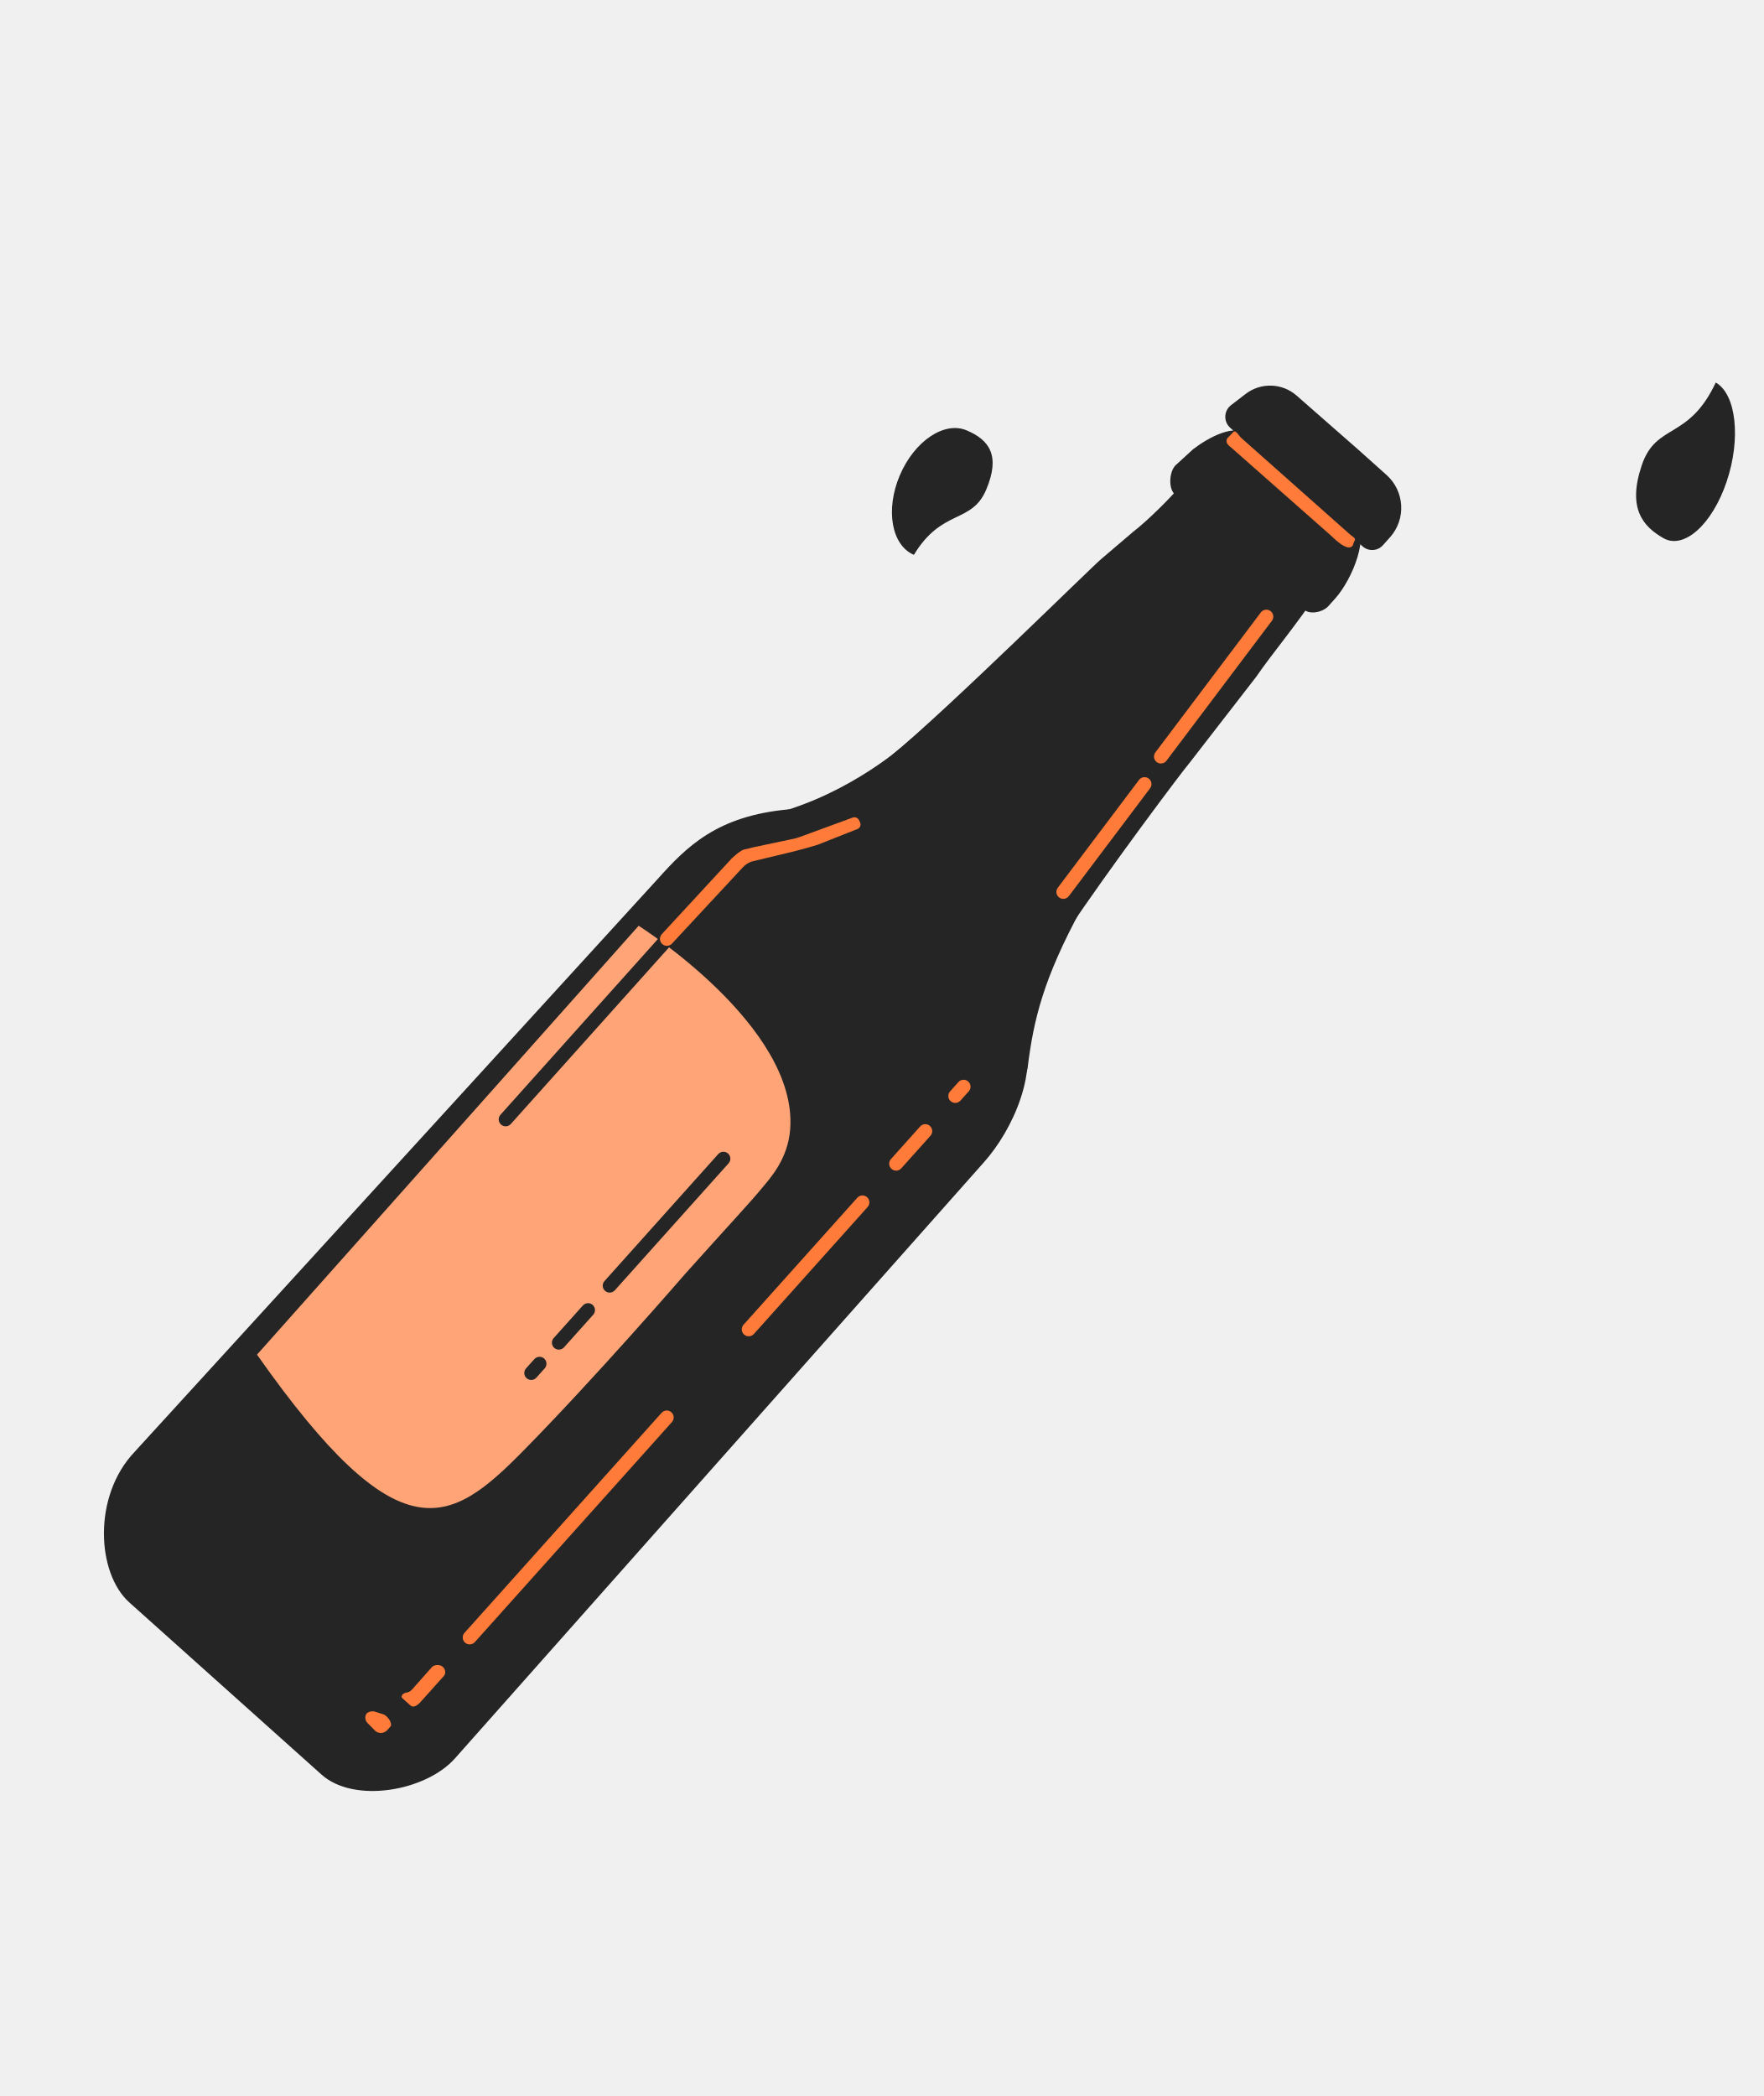
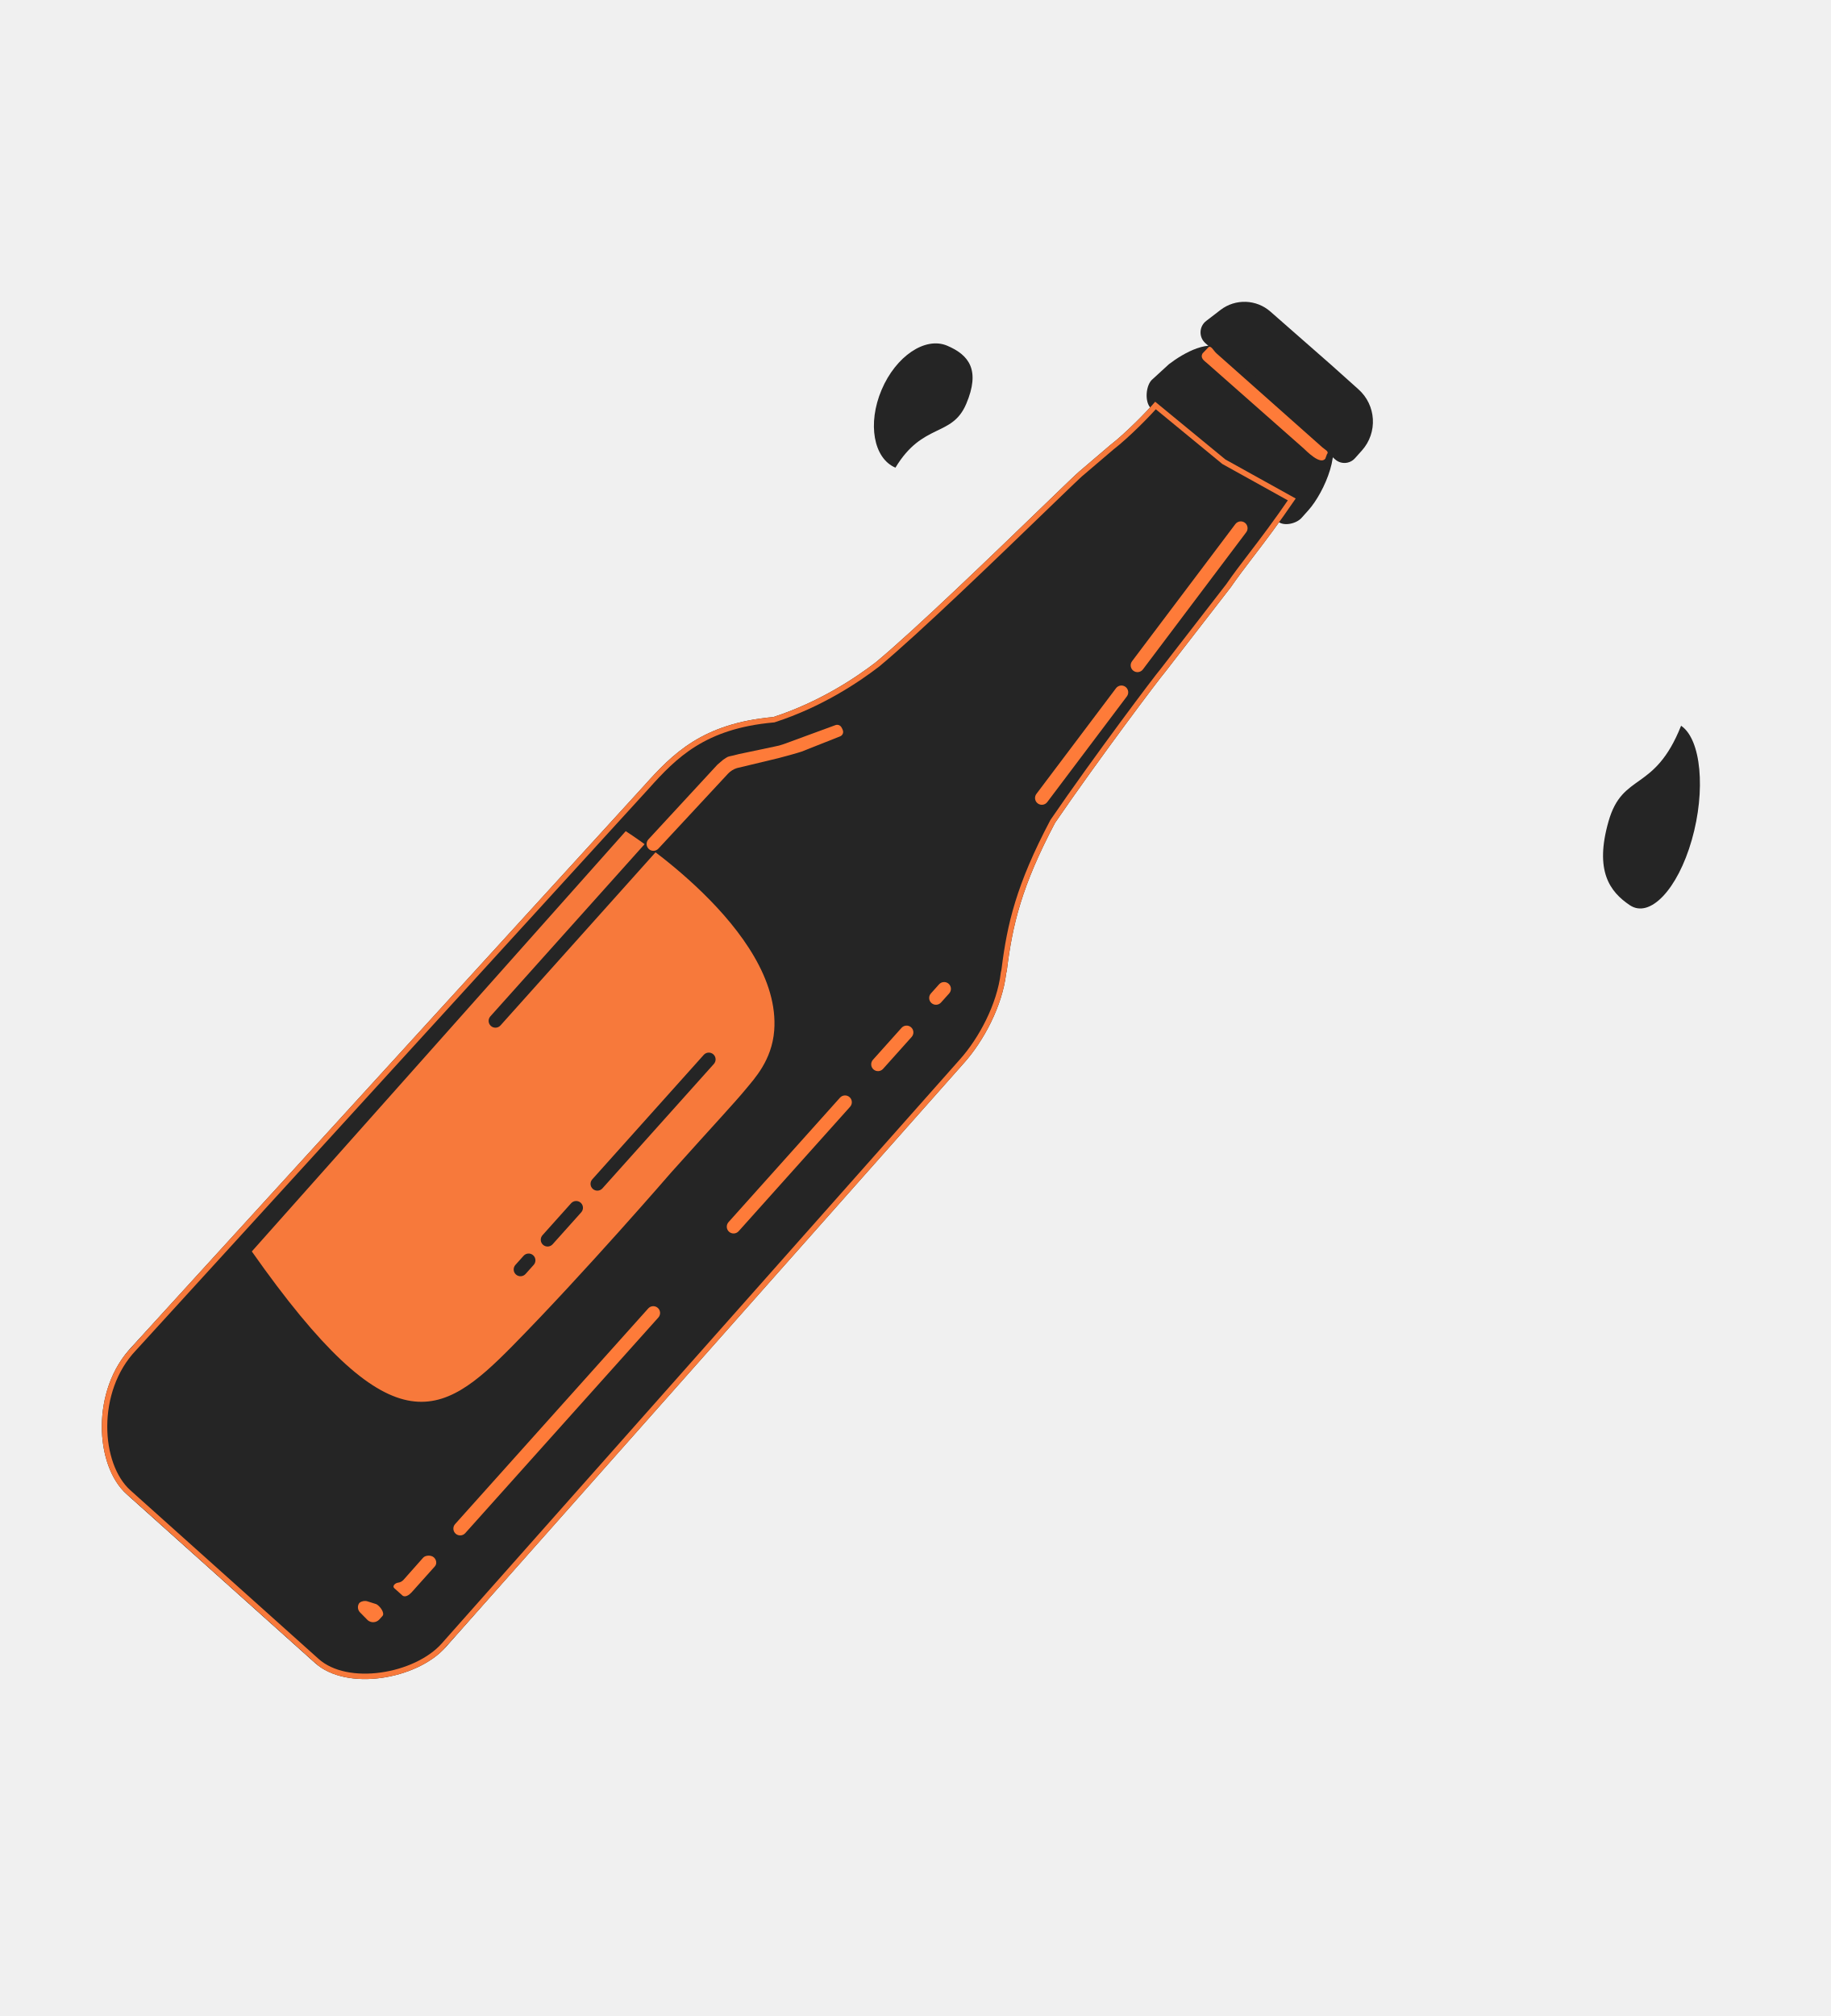
- <svg xmlns="http://www.w3.org/2000/svg" width="318" height="378" viewBox="0 0 318 378" fill="none">
-   <g clip-path="url(#clip0_77_546)">
-     <path d="M57.976 320.03L23.322 288.989C17.428 283.71 16.693 269.802 24.272 261.839L118.577 158.558C123.857 152.664 129.322 147.114 142.335 145.954L184.178 185.134C187.662 192.724 182.695 203.747 177.415 209.641L82.021 317.146C76.741 323.04 63.87 325.31 57.976 320.03Z" fill="#252525" />
-     <path d="M245.733 98.533L221.857 77.147C220.619 76.037 220.693 74.077 222.011 73.064L224.644 71.041C227.392 68.93 231.252 69.063 233.851 71.356L245.057 81.185L250.011 85.622C253.327 88.548 253.622 93.613 250.671 96.907L249.392 98.334C248.437 99.401 246.799 99.488 245.735 98.535L245.733 98.533Z" fill="#252525" />
-     <path d="M235.201 109.954L211.858 89.144C210.619 88.035 210.87 84.756 212.19 83.741L215.16 81.02C217.908 78.908 222.816 76.179 225.415 78.477L236.574 87.598L244.094 93.317C247.409 96.243 243.785 104.594 240.835 107.888L239.556 109.316C238.601 110.382 236.272 110.909 235.206 109.954L235.201 109.954Z" fill="#252525" />
-     <path d="M192.335 168.166L160.84 136.175C170.855 127.984 197.355 101.76 198.675 100.75L204.334 95.924C207.082 93.812 211.229 89.612 212.62 87.927L225.554 98.56L238.491 105.74C232.957 113.854 229.67 117.523 226.516 122.098L214.418 137.716C213.463 138.782 200.163 156.443 192.338 168.169L192.335 168.166Z" fill="#252525" />
-     <path d="M164.334 133.264C164.334 133.264 155.466 141.702 142.335 145.954C129.604 149.272 183.372 208.097 185.345 192.396C186.411 183.92 188.122 176.567 195.049 163.835C201.976 151.103 164.334 133.264 164.334 133.264Z" fill="#252525" />
-     <path d="M115.173 166.958C115.173 166.958 143.926 185.074 142.502 203.644C142.083 209.13 138.83 212.537 137.294 214.407C135.238 216.912 131.476 220.903 123.552 229.749C123.552 229.749 107.579 248.23 94.334 261.68C81.084 275.131 71.987 280.755 46.35 244.301" fill="#FFA476" />
-     <path d="M174.709 196.812C175.171 196.297 175.128 195.505 174.613 195.044C174.098 194.583 173.307 194.627 172.845 195.143L171.345 196.818C170.884 197.333 170.927 198.124 171.441 198.585C171.956 199.046 172.747 199.002 173.209 198.487L174.709 196.812Z" fill="#FE7B39" />
-     <path d="M98.233 246.774C98.695 246.258 98.652 245.467 98.137 245.006C97.622 244.545 96.831 244.589 96.369 245.104L94.869 246.779C94.407 247.294 94.451 248.086 94.965 248.547C95.48 249.008 96.271 248.964 96.733 248.448L98.233 246.774Z" fill="#252525" />
-     <path d="M167.801 204.826C168.263 204.311 168.22 203.519 167.705 203.058C167.191 202.597 166.399 202.641 165.938 203.157L160.675 209.032C160.213 209.547 160.256 210.339 160.771 210.8C161.286 211.261 162.077 211.217 162.539 210.701L167.801 204.826Z" fill="#FE7B39" />
-     <path d="M229.378 111.955C229.794 111.403 229.684 110.618 229.133 110.202C228.581 109.786 227.796 109.897 227.38 110.45L208.367 135.687C207.95 136.24 208.06 137.025 208.612 137.441C209.164 137.856 209.949 137.745 210.365 137.193L229.378 111.955Z" fill="#FE7B39" />
-     <path d="M244.237 97.599L243.94 98.408C242.998 99.631 240.473 96.988 239.959 96.528L222.214 80.869C221.701 80.409 220.837 79.924 221.355 79.025L222.392 77.945C222.853 77.431 223.368 78.543 223.884 79.005L243.392 96.323C243.906 96.783 244.697 97.085 244.235 97.602L244.237 97.599Z" fill="#FE7B39" />
-     <path d="M207.411 142.16C207.827 141.607 207.717 140.822 207.165 140.407C206.613 139.991 205.829 140.102 205.412 140.654L190.764 160.099C190.347 160.652 190.457 161.437 191.009 161.852C191.561 162.268 192.346 162.157 192.762 161.605L207.411 142.16Z" fill="#FE7B39" />
-     <path d="M106.981 237.105C107.442 236.59 107.399 235.798 106.885 235.337C106.37 234.876 105.578 234.92 105.117 235.436L99.854 241.311C99.393 241.826 99.436 242.618 99.95 243.079C100.465 243.54 101.256 243.496 101.718 242.98L106.981 237.105Z" fill="#252525" />
-     <path d="M156.47 217.676C156.932 217.161 156.889 216.369 156.374 215.908C155.86 215.447 155.068 215.491 154.607 216.006L134.093 238.907C133.631 239.423 133.674 240.214 134.189 240.675C134.704 241.136 135.495 241.092 135.957 240.577L156.47 217.676Z" fill="#FE7B39" />
-     <path d="M131.395 209.796C131.857 209.281 131.814 208.489 131.299 208.028C130.784 207.567 129.993 207.611 129.531 208.126L109.018 231.028C108.556 231.543 108.599 232.334 109.114 232.795C109.628 233.256 110.42 233.212 110.881 232.697L131.395 209.796Z" fill="#252525" />
-     <path d="M120.639 170.872C121.101 170.356 121.058 169.565 120.543 169.104C120.029 168.643 119.237 168.687 118.775 169.202L90.259 201.037C89.798 201.552 89.841 202.344 90.356 202.805C90.87 203.266 91.662 203.222 92.123 202.706L120.639 170.872Z" fill="#252525" />
-     <path d="M121.177 256.462C121.639 255.946 121.596 255.155 121.081 254.694C120.567 254.233 119.775 254.277 119.314 254.792L83.77 294.472C83.308 294.988 83.351 295.779 83.866 296.24C84.381 296.701 85.172 296.657 85.634 296.142L121.177 256.462Z" fill="#FE7B39" />
-     <path d="M74.053 307.597L72.567 306.266C72.163 305.904 72.695 305.319 73.293 305.252C73.682 305.207 74.037 305.001 74.297 304.706L77.888 300.658C78.299 300.2 79.335 300.136 79.848 300.596C80.362 301.056 80.447 301.805 80.037 302.263L75.764 307.033C75.354 307.491 74.569 308.06 74.056 307.599L74.053 307.597Z" fill="#FE7B39" />
-     <path d="M67.669 312.149L66.271 310.73C65.837 310.289 65.755 309.609 66.076 309.08C66.11 309.022 66.156 308.971 66.209 308.932C66.623 308.63 67.157 308.541 67.648 308.696L69.212 309.193C69.252 309.207 69.287 309.221 69.325 309.242C69.878 309.571 70.579 310.456 70.528 311.093C70.521 311.204 70.471 311.303 70.397 311.386L69.835 312.014C69.27 312.644 68.306 312.706 67.667 312.151L67.669 312.149Z" fill="#FE7B39" />
-     <path d="M119.435 170.251C118.921 169.791 118.875 168.998 119.337 168.482L132.053 154.715L133.094 153.826C133.54 153.548 133.849 153.262 134.26 153.189C134.575 153.134 135.527 152.9 135.956 152.782L142.503 151.399C143.11 151.296 143.712 151.136 144.29 150.925L153.779 147.442C154.183 147.293 154.639 147.452 154.864 147.82C154.986 148.016 155.09 148.232 155.154 148.443C155.289 148.878 155.056 149.342 154.635 149.51L147.538 152.318C146.868 152.553 143.893 153.378 143.204 153.538L135.621 155.356C135.059 155.525 134.404 155.934 134.011 156.368L121.201 170.156C120.741 170.67 119.949 170.716 119.432 170.254L119.435 170.251Z" fill="#FE7B39" />
+ <svg xmlns="http://www.w3.org/2000/svg" width="337" height="371" viewBox="0 0 337 371" fill="none">
+   <g clip-path="url(#clip0_150_426)">
+     <path d="M245.732 84.533L221.857 63.146C220.618 62.037 220.693 60.077 222.01 59.064L224.643 57.041C227.391 54.929 231.251 55.063 233.85 57.355L245.057 67.184L250.011 71.622C253.326 74.548 253.621 79.613 250.671 82.906L249.392 84.334C248.437 85.4 246.799 85.488 245.735 84.535L245.732 84.533Z" fill="#252525" />
+     <path d="M235.2 95.954L211.857 75.144C210.618 74.034 210.869 70.756 212.189 69.74L215.159 67.019C217.907 64.907 222.815 62.179 225.414 64.476L236.573 73.598L244.093 79.316C247.408 82.243 243.784 90.594 240.834 93.888L239.555 95.316C238.6 96.382 236.271 96.909 235.205 95.953L235.2 95.954Z" fill="#252525" />
+     <mask id="path-3-inside-1_150_426" fill="white">
+       <path fill-rule="evenodd" clip-rule="evenodd" d="M191.926 93.19C183.21 101.609 168.369 115.944 161.187 121.889C157.5 124.727 150.804 129.211 142.334 131.954C129.321 133.114 123.856 138.664 118.576 144.558L24.271 247.839C16.692 255.802 17.427 269.709 23.322 274.989L57.975 306.03C63.869 311.31 76.74 309.04 82.02 303.146L177.414 195.641C181.018 191.617 184.477 185.204 185.201 179.124C185.263 178.902 185.31 178.659 185.344 178.396C186.365 170.275 187.978 163.186 194.203 151.41C202.108 139.861 213.534 124.701 214.417 123.715L226.515 108.098C227.832 106.189 229.171 104.438 230.687 102.455C232.804 99.687 235.266 96.468 238.49 91.74L225.553 84.56L212.62 73.927C211.228 75.612 207.081 79.812 204.333 81.924L198.674 86.75C198.282 87.05 195.669 89.574 191.926 93.19L191.926 93.19Z" />
+     </mask>
+     <path fill-rule="evenodd" clip-rule="evenodd" d="M191.926 93.19C183.21 101.609 168.369 115.944 161.187 121.889C157.5 124.727 150.804 129.211 142.334 131.954C129.321 133.114 123.856 138.664 118.576 144.558L24.271 247.839C16.692 255.802 17.427 269.709 23.322 274.989L57.975 306.03C63.869 311.31 76.74 309.04 82.02 303.146L177.414 195.641C181.018 191.617 184.477 185.204 185.201 179.124C185.263 178.902 185.31 178.659 185.344 178.396C186.365 170.275 187.978 163.186 194.203 151.41C202.108 139.861 213.534 124.701 214.417 123.715L226.515 108.098C227.832 106.189 229.171 104.438 230.687 102.455C232.804 99.687 235.266 96.468 238.49 91.74L225.553 84.56L212.62 73.927C211.228 75.612 207.081 79.812 204.333 81.924L198.674 86.75C198.282 87.05 195.669 89.574 191.926 93.19L191.926 93.19Z" fill="#252525" />
+     <path d="M161.187 121.889L161.797 122.681L161.811 122.67L161.825 122.659L161.187 121.889ZM191.926 93.19L192.62 93.909L192.623 93.907L191.926 93.19ZM142.334 131.954L142.423 132.95L142.535 132.94L142.642 132.905L142.334 131.954ZM118.576 144.558L119.315 145.232L119.321 145.225L118.576 144.558ZM24.271 247.839L24.995 248.528L25.003 248.521L25.009 248.513L24.271 247.839ZM23.322 274.989L22.654 275.734L23.322 274.989ZM57.975 306.03L58.642 305.285L57.975 306.03ZM82.02 303.146L82.765 303.813L82.768 303.809L82.02 303.146ZM177.414 195.641L176.669 194.974L176.666 194.977L177.414 195.641ZM185.201 179.124L184.237 178.856L184.217 178.93L184.208 179.006L185.201 179.124ZM185.344 178.396L184.351 178.271L184.351 178.271L185.344 178.396ZM194.203 151.41L193.378 150.845L193.346 150.892L193.319 150.942L194.203 151.41ZM214.417 123.715L215.162 124.383L215.186 124.356L215.208 124.328L214.417 123.715ZM226.515 108.098L227.306 108.71L227.323 108.688L227.339 108.665L226.515 108.098ZM230.687 102.455L231.481 103.063L231.481 103.063L230.687 102.455ZM238.49 91.74L239.316 92.304L239.934 91.398L238.975 90.866L238.49 91.74ZM225.553 84.56L224.918 85.332L224.988 85.39L225.068 85.434L225.553 84.56ZM212.62 73.927L213.255 73.154L212.484 72.521L211.849 73.29L212.62 73.927ZM204.333 81.924L203.724 81.132L203.704 81.147L203.684 81.163L204.333 81.924ZM198.674 86.75L199.282 87.544L199.303 87.528L199.323 87.511L198.674 86.75ZM191.926 93.19L191.231 92.47L191.229 92.473L191.926 93.19ZM161.825 122.659C169.045 116.683 183.921 102.312 192.62 93.909L191.231 92.471C182.499 100.905 167.694 115.204 160.549 121.118L161.825 122.659ZM142.642 132.905C151.26 130.114 158.058 125.559 161.797 122.681L160.577 121.096C156.942 123.894 150.348 128.307 142.026 131.002L142.642 132.905ZM119.321 145.225C121.957 142.283 124.562 139.517 128.083 137.33C131.588 135.152 136.054 133.518 142.423 132.95L142.245 130.958C135.601 131.55 130.828 133.27 127.028 135.631C123.243 137.982 120.476 140.939 117.832 143.891L119.321 145.225ZM25.009 248.513L119.315 145.232L117.838 143.884L23.533 247.164L25.009 248.513ZM23.989 274.244C21.328 271.861 19.718 267.387 19.744 262.425C19.77 257.493 21.416 252.289 24.995 248.528L23.547 247.149C19.547 251.352 17.772 257.083 17.744 262.415C17.716 267.718 19.421 272.838 22.654 275.734L23.989 274.244ZM58.642 305.285L23.989 274.244L22.654 275.734L57.308 306.775L58.642 305.285ZM81.275 302.478C78.838 305.2 74.546 307.166 70.09 307.788C65.619 308.412 61.279 307.647 58.642 305.285L57.308 306.775C60.565 309.693 65.607 310.433 70.366 309.769C75.139 309.102 79.923 306.985 82.765 303.813L81.275 302.478ZM176.666 194.977L81.272 302.482L82.768 303.809L178.162 196.305L176.666 194.977ZM184.208 179.006C183.513 184.84 180.167 191.069 176.669 194.974L178.159 196.308C181.869 192.166 185.441 185.568 186.194 179.243L184.208 179.006ZM184.351 178.271C184.324 178.492 184.285 178.687 184.237 178.856L186.164 179.392C186.241 179.117 186.297 178.826 186.336 178.52L184.351 178.271ZM193.319 150.942C187.033 162.834 185.387 170.041 184.351 178.271L186.336 178.52C187.344 170.509 188.924 163.538 195.087 151.877L193.319 150.942ZM213.672 123.048C213.19 123.586 210.075 127.676 206.139 133.007C202.181 138.368 197.34 145.056 193.378 150.845L195.028 151.975C198.971 146.214 203.796 139.548 207.748 134.195C211.722 128.813 214.761 124.83 215.162 124.383L213.672 123.048ZM225.725 107.485L213.627 123.103L215.208 124.328L227.306 108.71L225.725 107.485ZM229.893 101.848C228.379 103.827 227.025 105.598 225.692 107.53L227.339 108.665C228.639 106.78 229.963 105.048 231.481 103.063L229.893 101.848ZM237.664 91.177C234.455 95.881 232.007 99.082 229.893 101.848L231.481 103.063C233.601 100.291 236.076 97.055 239.316 92.304L237.664 91.177ZM225.068 85.434L238.005 92.615L238.975 90.866L226.038 83.685L225.068 85.434ZM211.985 74.699L224.918 85.332L226.188 83.787L213.255 73.154L211.985 74.699ZM204.943 82.717C207.758 80.553 211.959 76.298 213.391 74.564L211.849 73.29C210.498 74.925 206.404 79.072 203.724 81.132L204.943 82.717ZM199.323 87.511L204.982 82.685L203.684 81.163L198.025 85.989L199.323 87.511ZM192.621 93.909C194.493 92.1 196.08 90.567 197.248 89.449C197.833 88.889 198.31 88.436 198.664 88.105C198.841 87.939 198.985 87.806 199.095 87.707C199.15 87.658 199.194 87.618 199.228 87.589C199.245 87.574 199.258 87.563 199.268 87.555C199.279 87.546 199.283 87.543 199.282 87.544L198.066 85.956C197.813 86.149 197.004 86.914 195.865 88.004C194.693 89.126 193.102 90.663 191.231 92.47L192.621 93.909ZM192.623 93.907L192.623 93.906L191.229 92.473L191.228 92.473L192.623 93.907Z" fill="#F7793B" mask="url(#path-3-inside-1_150_426)" />
+     <path d="M115.172 152.957C115.172 152.957 143.925 171.073 142.502 189.643C142.082 195.13 138.829 198.537 137.294 200.407C135.238 202.912 131.476 206.903 123.551 215.749C123.551 215.749 107.578 234.23 94.333 247.68C81.084 261.13 71.987 266.755 46.35 230.301" fill="#F7793B" />
+     <path d="M174.709 182.812C175.17 182.297 175.127 181.505 174.613 181.044C174.098 180.583 173.306 180.627 172.845 181.143L171.345 182.817C170.883 183.333 170.926 184.124 171.441 184.585C171.955 185.046 172.747 185.002 173.208 184.487L174.709 182.812Z" fill="#FE7B39" />
+     <path d="M98.233 232.773C98.695 232.258 98.652 231.466 98.137 231.005C97.622 230.544 96.831 230.588 96.369 231.104L94.869 232.779C94.407 233.294 94.451 234.085 94.965 234.546C95.48 235.007 96.271 234.963 96.733 234.448L98.233 232.773Z" fill="#252525" />
+     <path d="M167.8 190.826C168.262 190.311 168.219 189.519 167.704 189.058C167.19 188.597 166.398 188.641 165.937 189.156L160.674 195.031C160.213 195.547 160.256 196.338 160.77 196.799C161.285 197.26 162.076 197.216 162.538 196.701L167.8 190.826Z" fill="#FE7B39" />
+     <path d="M229.378 97.955C229.794 97.402 229.684 96.617 229.132 96.201C228.58 95.786 227.795 95.897 227.379 96.449L208.366 121.687C207.95 122.239 208.06 123.024 208.612 123.44C209.164 123.856 209.949 123.745 210.365 123.192L229.378 97.955Z" fill="#FE7B39" />
+     <path d="M244.236 83.599L243.939 84.408C242.997 85.63 240.472 82.988 239.958 82.528L222.213 66.869C221.7 66.409 220.836 65.924 221.354 65.024L222.391 63.944C222.852 63.431 223.367 64.543 223.883 65.005L243.391 82.323C243.905 82.783 244.696 83.085 244.234 83.601L244.236 83.599Z" fill="#FE7B39" />
+     <path d="M207.41 128.16C207.826 127.607 207.716 126.822 207.164 126.406C206.612 125.991 205.828 126.102 205.411 126.654L190.763 146.099C190.346 146.651 190.456 147.436 191.008 147.852C191.56 148.268 192.345 148.157 192.761 147.604L207.41 128.16Z" fill="#FE7B39" />
+     <path d="M106.98 223.105C107.442 222.59 107.399 221.798 106.884 221.337C106.369 220.876 105.578 220.92 105.116 221.436L99.854 227.31C99.392 227.826 99.435 228.617 99.95 229.078C100.465 229.539 101.256 229.495 101.718 228.98L106.98 223.105Z" fill="#252525" />
+     <path d="M156.47 203.676C156.932 203.16 156.889 202.369 156.374 201.908C155.86 201.447 155.068 201.491 154.607 202.006L134.093 224.907C133.631 225.423 133.674 226.214 134.189 226.675C134.704 227.136 135.495 227.092 135.957 226.577L156.47 203.676Z" fill="#FE7B39" />
+     <path d="M131.395 195.796C131.857 195.28 131.814 194.489 131.299 194.028C130.784 193.567 129.993 193.611 129.531 194.126L109.018 217.027C108.556 217.543 108.599 218.334 109.114 218.795C109.628 219.256 110.42 219.212 110.881 218.697L131.395 195.796Z" fill="#252525" />
+     <path d="M120.638 156.871C121.1 156.356 121.057 155.565 120.542 155.104C120.028 154.643 119.236 154.687 118.775 155.202L90.258 187.037C89.797 187.552 89.84 188.343 90.355 188.804C90.869 189.265 91.661 189.221 92.122 188.706L120.638 156.871Z" fill="#252525" />
+     <path d="M121.176 242.461C121.638 241.946 121.595 241.155 121.08 240.694C120.566 240.233 119.774 240.277 119.313 240.792L83.769 280.472C83.307 280.987 83.35 281.779 83.865 282.24C84.38 282.701 85.171 282.657 85.633 282.142L121.176 242.461Z" fill="#FE7B39" />
+     <path d="M74.053 293.597L72.567 292.266C72.162 291.903 72.695 291.319 73.292 291.251C73.682 291.207 74.037 291.001 74.297 290.705L77.888 286.657C78.298 286.199 79.334 286.135 79.848 286.596C80.362 287.056 80.447 287.805 80.036 288.263L75.764 293.033C75.353 293.491 74.569 294.059 74.055 293.599L74.053 293.597Z" fill="#FE7B39" />
+     <path d="M67.669 298.149L66.271 296.73C65.837 296.289 65.755 295.609 66.076 295.08C66.11 295.022 66.156 294.971 66.209 294.932C66.623 294.63 67.157 294.541 67.648 294.696L69.212 295.193C69.252 295.207 69.287 295.221 69.325 295.242C69.878 295.571 70.579 296.456 70.528 297.093C70.521 297.204 70.471 297.303 70.397 297.386L69.835 298.014C69.27 298.644 68.306 298.706 67.667 298.151L67.669 298.149Z" fill="#FE7B39" />
+     <path d="M119.434 156.251C118.92 155.791 118.874 154.998 119.336 154.482L132.052 140.715L133.093 139.826C133.539 139.548 133.848 139.262 134.259 139.188C134.574 139.134 135.527 138.9 135.956 138.782L142.502 137.399C143.109 137.296 143.711 137.136 144.289 136.925L153.778 133.442C154.182 133.293 154.638 133.452 154.863 133.82C154.985 134.016 155.089 134.232 155.153 134.442C155.288 134.877 155.055 135.342 154.634 135.51L147.537 138.318C146.867 138.553 143.892 139.378 143.203 139.538L135.62 141.356C135.058 141.525 134.403 141.934 134.01 142.368L121.2 156.156C120.74 156.67 119.948 156.716 119.431 156.253L119.434 156.251Z" fill="#FE7B39" />
  </g>
-   <path d="M296.07 83.936C298.675 76.185 304.513 79.467 309.423 68.987C313.118 71.095 314.001 79.087 311.396 86.837C308.79 94.588 303.682 99.161 299.987 97.053C296.292 94.945 293.464 91.686 296.07 83.936Z" fill="#252525" />
-   <path d="M177.849 88.319C175.22 94.517 169.869 91.69 164.817 100.063C160.78 98.351 159.638 91.938 162.267 85.739C164.897 79.541 170.301 75.904 174.339 77.617C178.376 79.329 180.479 82.12 177.849 88.319Z" fill="#252525" />
+   <path d="M296.07 151.148C298.675 142.029 304.513 145.89 309.423 133.559C313.118 136.04 314.001 145.443 311.396 154.562C308.79 163.681 303.682 169.062 299.987 166.582C296.292 164.101 293.464 160.267 296.07 151.148Z" fill="#252525" />
+   <path d="M177.849 74.319C175.219 80.517 169.868 77.69 164.816 86.063C160.779 84.351 159.637 77.938 162.267 71.739C164.896 65.541 170.3 61.904 174.338 63.617C178.375 65.329 180.478 68.12 177.849 74.319Z" fill="#252525" />
  <defs>
-     <clipPath id="clip0_77_546">
-       <rect width="79.924" height="303.301" fill="white" transform="translate(212.718 51.4519) rotate(41.8526)" />
+     <clipPath id="clip0_150_426">
+       <rect width="79.924" height="303.301" fill="white" transform="translate(212.718 37.4517) rotate(41.8526)" />
    </clipPath>
  </defs>
</svg>
